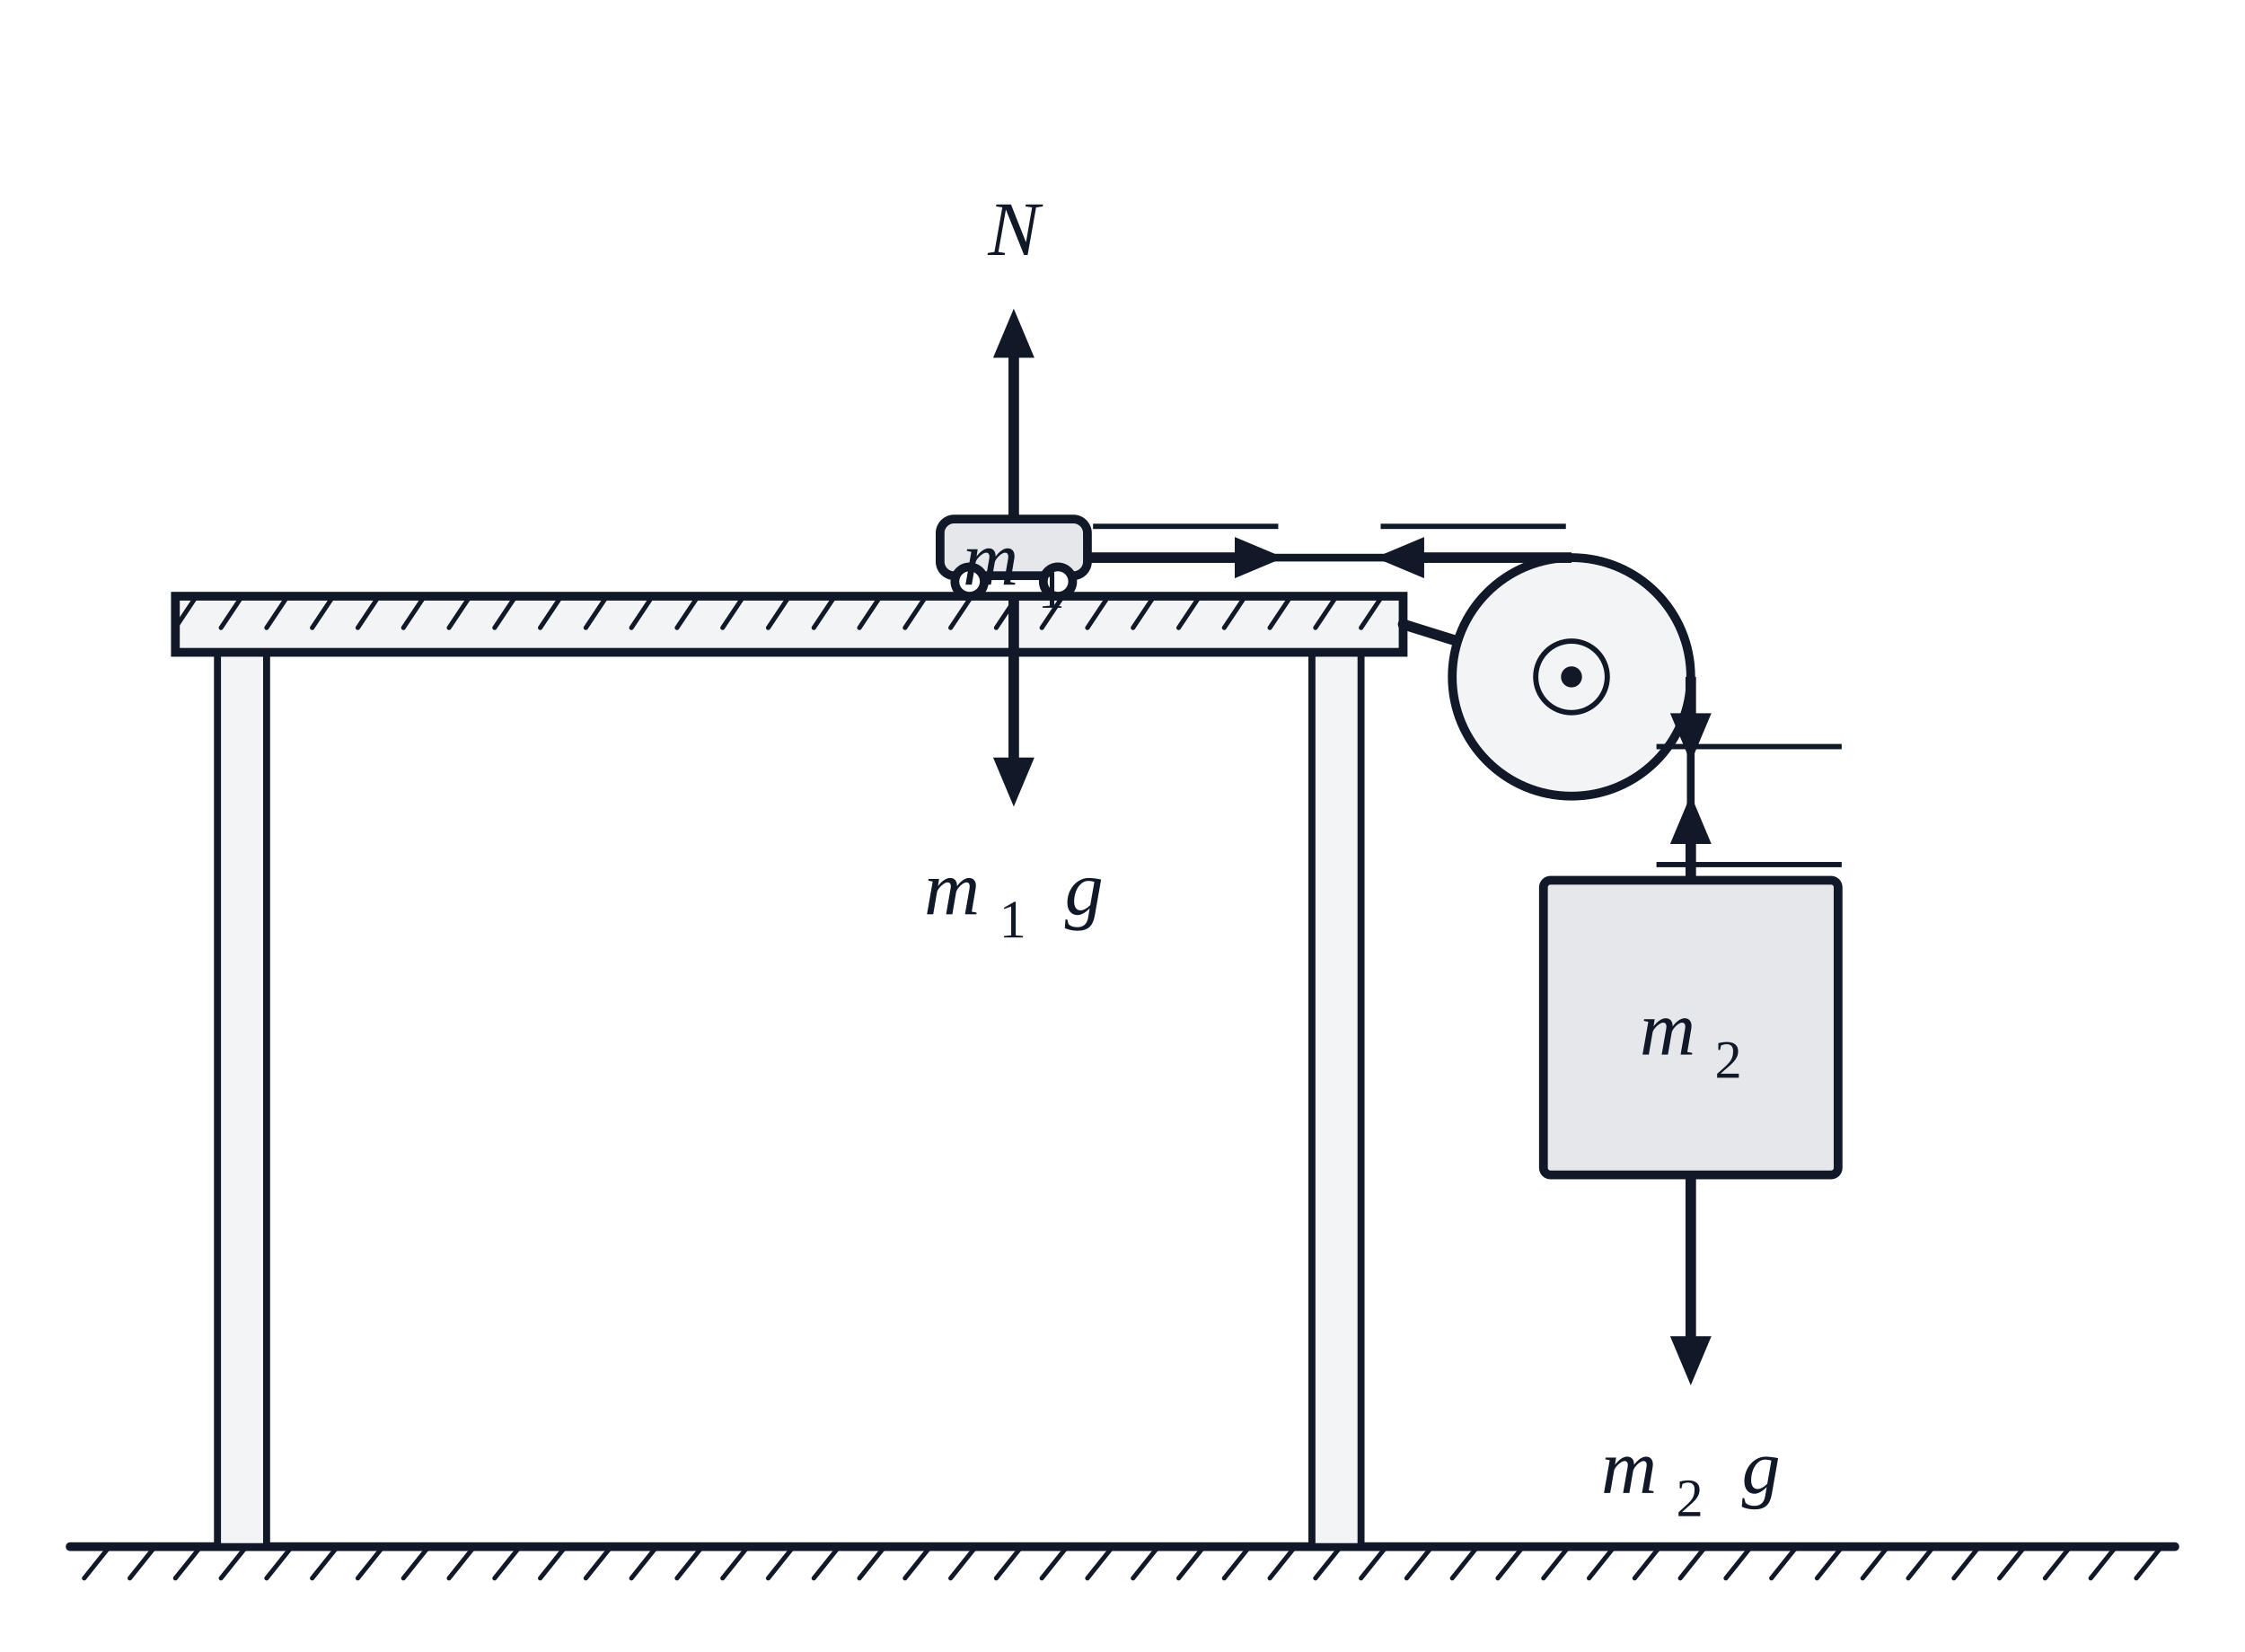
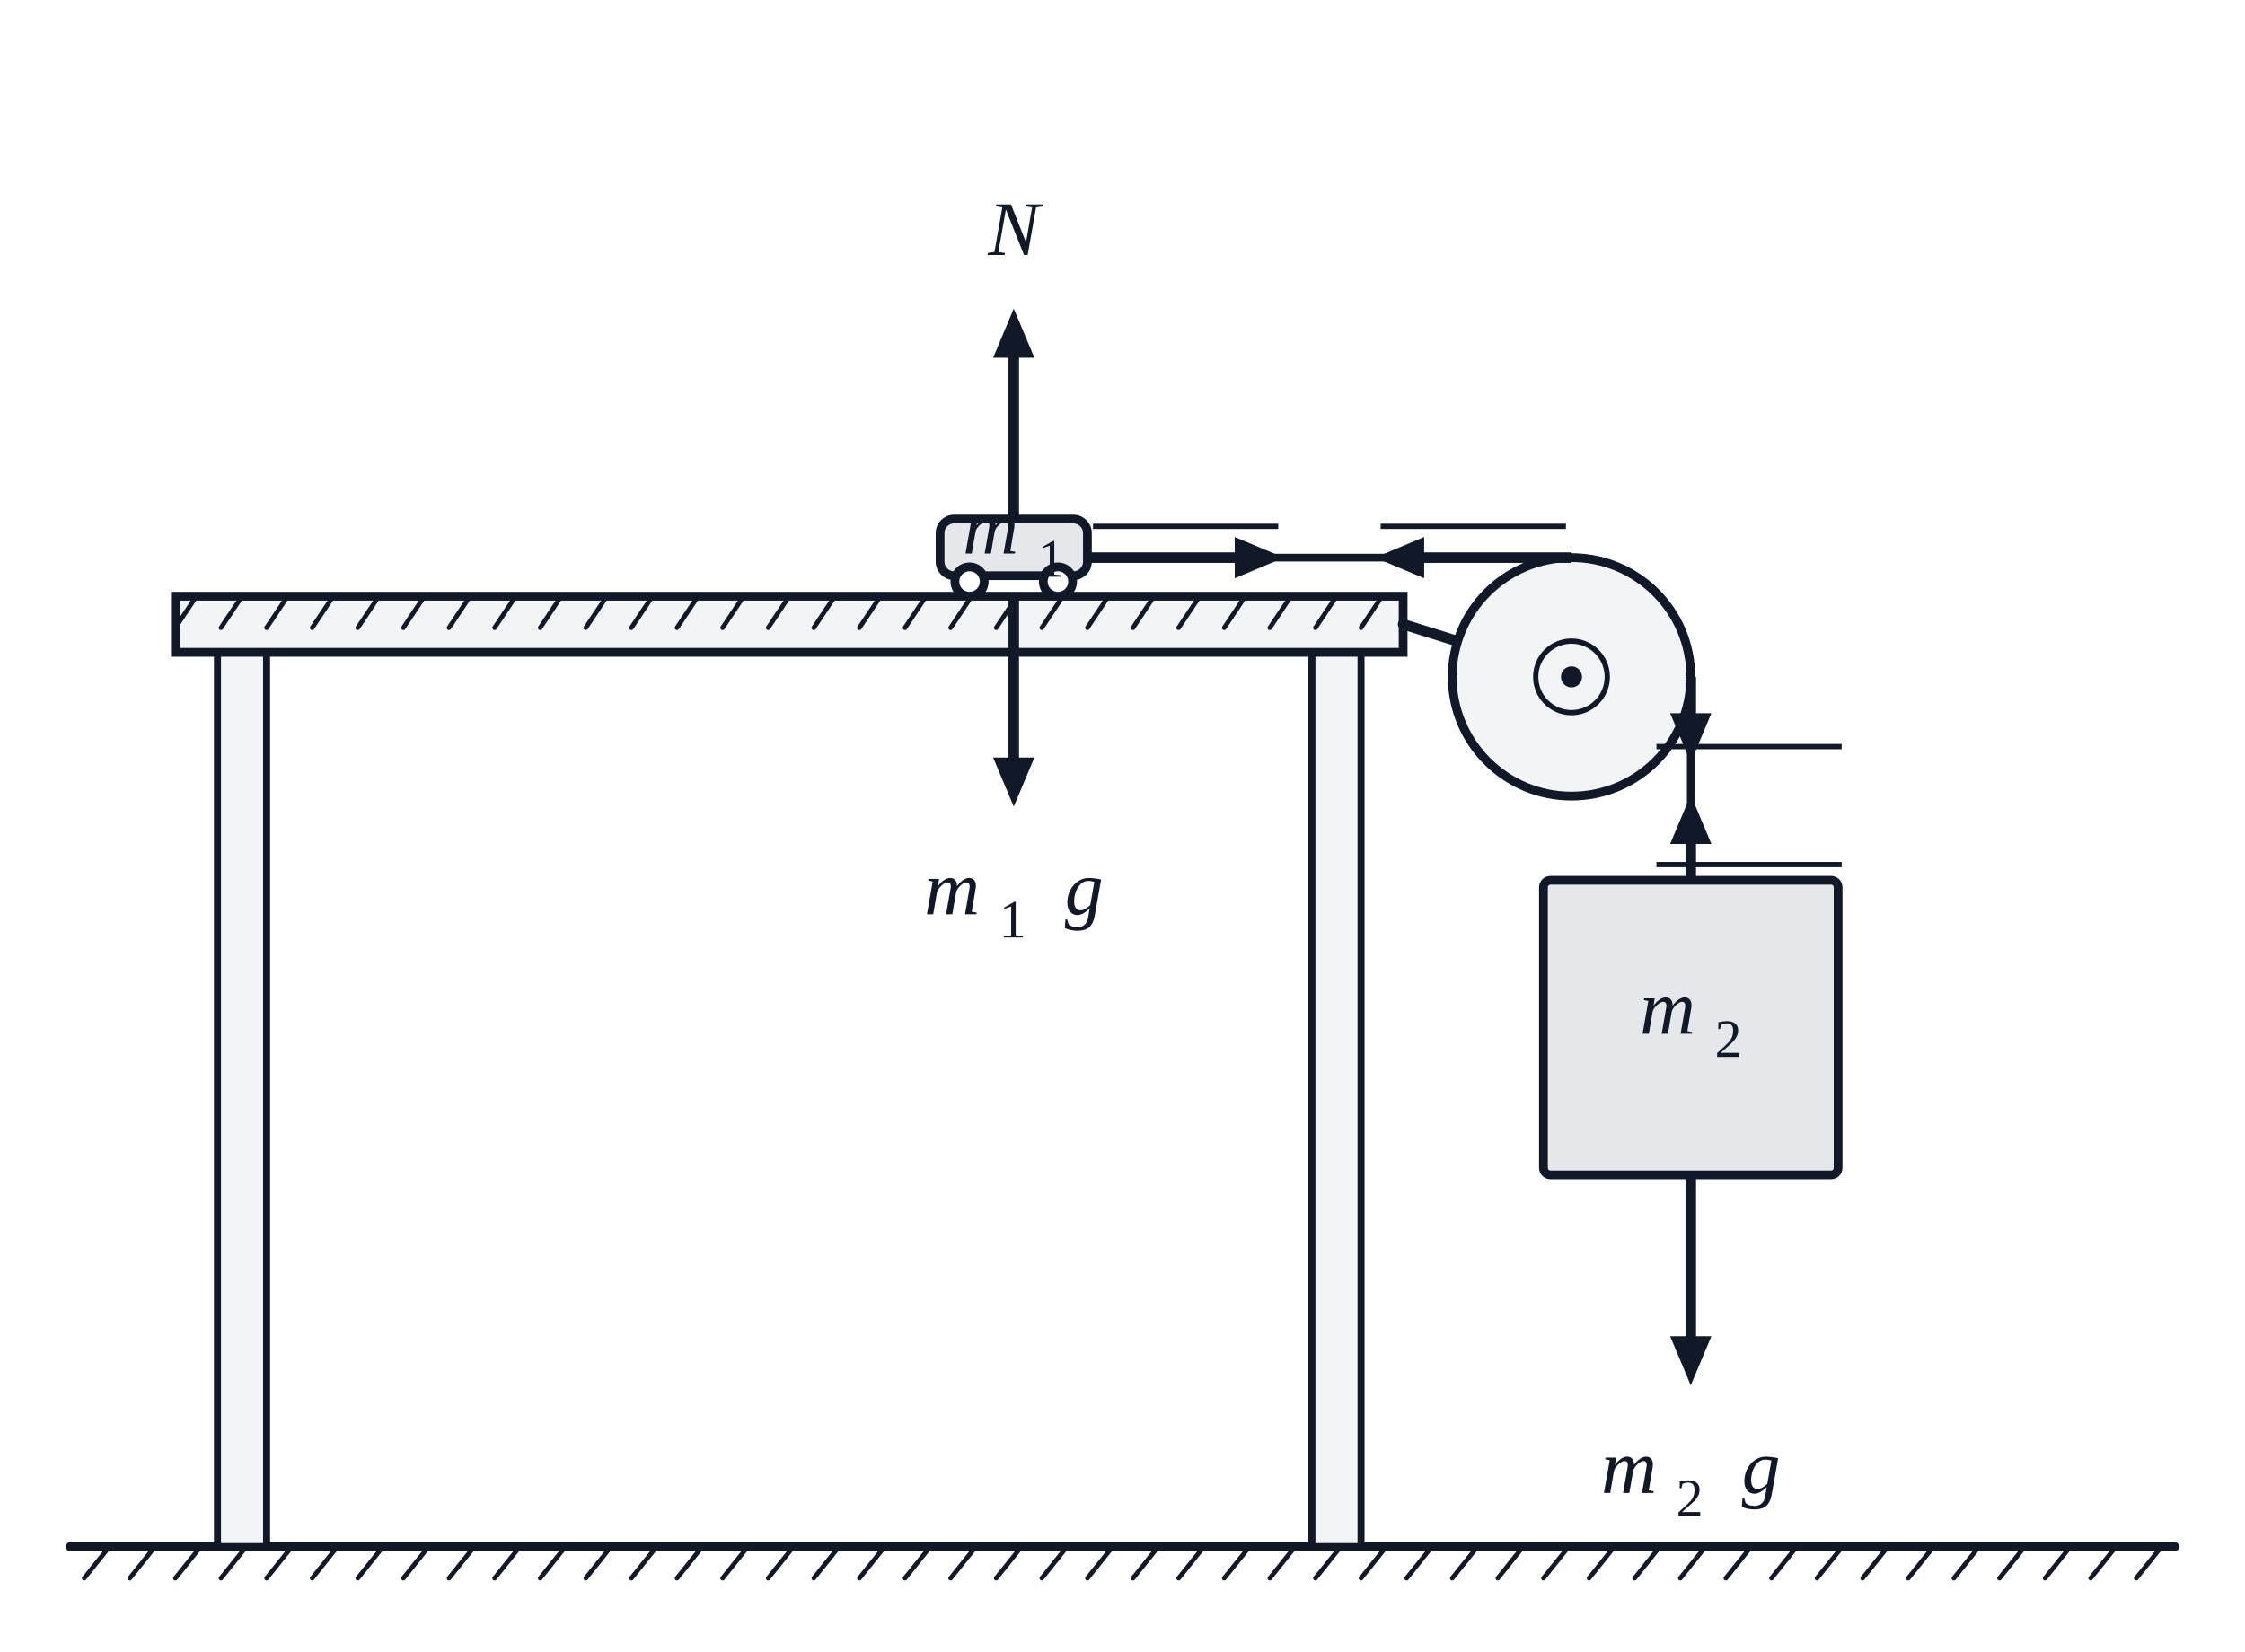
<svg xmlns="http://www.w3.org/2000/svg" viewBox="0 0 640 471" width="640" height="471" role="img" aria-label="An object on a table tied over a pulley at its edge to a hanging object" id="g-pulley">
  <rect class="paper" width="640" height="471" fill="#fff">
</rect>
  <g fill="none" stroke-linecap="round">
    <line x1="20" y1="441" x2="620" y2="441" stroke="#111827" stroke-width="2.5">
</line>
    <line x1="31.2" y1="441" x2="24" y2="450" stroke="#111827" stroke-width="1.3">
</line>
    <line x1="44.2" y1="441" x2="37" y2="450" stroke="#111827" stroke-width="1.3">
</line>
    <line x1="57.2" y1="441" x2="50" y2="450" stroke="#111827" stroke-width="1.3">
</line>
    <line x1="70.2" y1="441" x2="63" y2="450" stroke="#111827" stroke-width="1.3">
</line>
    <line x1="83.2" y1="441" x2="76" y2="450" stroke="#111827" stroke-width="1.3">
</line>
    <line x1="96.2" y1="441" x2="89" y2="450" stroke="#111827" stroke-width="1.3">
</line>
    <line x1="109.2" y1="441" x2="102" y2="450" stroke="#111827" stroke-width="1.3">
</line>
    <line x1="122.2" y1="441" x2="115" y2="450" stroke="#111827" stroke-width="1.3">
</line>
    <line x1="135.2" y1="441" x2="128" y2="450" stroke="#111827" stroke-width="1.3">
</line>
    <line x1="148.2" y1="441" x2="141" y2="450" stroke="#111827" stroke-width="1.3">
</line>
    <line x1="161.2" y1="441" x2="154" y2="450" stroke="#111827" stroke-width="1.3">
</line>
    <line x1="174.2" y1="441" x2="167" y2="450" stroke="#111827" stroke-width="1.3">
</line>
    <line x1="187.2" y1="441" x2="180" y2="450" stroke="#111827" stroke-width="1.3">
</line>
    <line x1="200.2" y1="441" x2="193" y2="450" stroke="#111827" stroke-width="1.3">
</line>
    <line x1="213.2" y1="441" x2="206" y2="450" stroke="#111827" stroke-width="1.3">
</line>
    <line x1="226.2" y1="441" x2="219" y2="450" stroke="#111827" stroke-width="1.3">
</line>
    <line x1="239.2" y1="441" x2="232" y2="450" stroke="#111827" stroke-width="1.3">
</line>
    <line x1="252.2" y1="441" x2="245" y2="450" stroke="#111827" stroke-width="1.3">
</line>
    <line x1="265.2" y1="441" x2="258" y2="450" stroke="#111827" stroke-width="1.3">
</line>
    <line x1="278.2" y1="441" x2="271" y2="450" stroke="#111827" stroke-width="1.3">
</line>
    <line x1="291.2" y1="441" x2="284" y2="450" stroke="#111827" stroke-width="1.3">
</line>
    <line x1="304.2" y1="441" x2="297" y2="450" stroke="#111827" stroke-width="1.3">
</line>
    <line x1="317.2" y1="441" x2="310" y2="450" stroke="#111827" stroke-width="1.3">
</line>
    <line x1="330.2" y1="441" x2="323" y2="450" stroke="#111827" stroke-width="1.3">
</line>
    <line x1="343.2" y1="441" x2="336" y2="450" stroke="#111827" stroke-width="1.3">
</line>
    <line x1="356.2" y1="441" x2="349" y2="450" stroke="#111827" stroke-width="1.3">
</line>
    <line x1="369.2" y1="441" x2="362" y2="450" stroke="#111827" stroke-width="1.3">
</line>
    <line x1="382.2" y1="441" x2="375" y2="450" stroke="#111827" stroke-width="1.3">
</line>
    <line x1="395.2" y1="441" x2="388" y2="450" stroke="#111827" stroke-width="1.3">
</line>
    <line x1="408.2" y1="441" x2="401" y2="450" stroke="#111827" stroke-width="1.3">
</line>
    <line x1="421.2" y1="441" x2="414" y2="450" stroke="#111827" stroke-width="1.3">
</line>
    <line x1="434.2" y1="441" x2="427" y2="450" stroke="#111827" stroke-width="1.3">
</line>
    <line x1="447.2" y1="441" x2="440" y2="450" stroke="#111827" stroke-width="1.3">
</line>
    <line x1="460.2" y1="441" x2="453" y2="450" stroke="#111827" stroke-width="1.3">
</line>
    <line x1="473.2" y1="441" x2="466" y2="450" stroke="#111827" stroke-width="1.3">
</line>
    <line x1="486.2" y1="441" x2="479" y2="450" stroke="#111827" stroke-width="1.3">
</line>
    <line x1="499.2" y1="441" x2="492" y2="450" stroke="#111827" stroke-width="1.3">
</line>
    <line x1="512.2" y1="441" x2="505" y2="450" stroke="#111827" stroke-width="1.3">
</line>
    <line x1="525.2" y1="441" x2="518" y2="450" stroke="#111827" stroke-width="1.3">
</line>
    <line x1="538.2" y1="441" x2="531" y2="450" stroke="#111827" stroke-width="1.3">
</line>
    <line x1="551.2" y1="441" x2="544" y2="450" stroke="#111827" stroke-width="1.3">
</line>
    <line x1="564.2" y1="441" x2="557" y2="450" stroke="#111827" stroke-width="1.3">
</line>
    <line x1="577.2" y1="441" x2="570" y2="450" stroke="#111827" stroke-width="1.3">
</line>
    <line x1="590.2" y1="441" x2="583" y2="450" stroke="#111827" stroke-width="1.3">
</line>
    <line x1="603.2" y1="441" x2="596" y2="450" stroke="#111827" stroke-width="1.3">
</line>
    <line x1="616.2" y1="441" x2="609" y2="450" stroke="#111827" stroke-width="1.3">
</line>
    <rect x="62" y="186" width="14" height="255" fill="#f3f4f6" stroke="#111827" stroke-width="2">
</rect>
    <rect x="374" y="186" width="14" height="255" fill="#f3f4f6" stroke="#111827" stroke-width="2">
</rect>
    <rect x="50" y="170" width="350" height="16" fill="#f3f4f6" stroke="#111827" stroke-width="2.5">
</rect>
    <line x1="56" y1="170" x2="50" y2="179" stroke="#111827" stroke-width="1.3">
</line>
    <line x1="69" y1="170" x2="63" y2="179" stroke="#111827" stroke-width="1.3">
</line>
    <line x1="82" y1="170" x2="76" y2="179" stroke="#111827" stroke-width="1.3">
</line>
    <line x1="95" y1="170" x2="89" y2="179" stroke="#111827" stroke-width="1.3">
</line>
    <line x1="108" y1="170" x2="102" y2="179" stroke="#111827" stroke-width="1.3">
</line>
    <line x1="121" y1="170" x2="115" y2="179" stroke="#111827" stroke-width="1.3">
</line>
    <line x1="134" y1="170" x2="128" y2="179" stroke="#111827" stroke-width="1.3">
</line>
    <line x1="147" y1="170" x2="141" y2="179" stroke="#111827" stroke-width="1.3">
</line>
    <line x1="160" y1="170" x2="154" y2="179" stroke="#111827" stroke-width="1.3">
</line>
    <line x1="173" y1="170" x2="167" y2="179" stroke="#111827" stroke-width="1.3">
</line>
    <line x1="186" y1="170" x2="180" y2="179" stroke="#111827" stroke-width="1.3">
</line>
    <line x1="199" y1="170" x2="193" y2="179" stroke="#111827" stroke-width="1.3">
</line>
    <line x1="212" y1="170" x2="206" y2="179" stroke="#111827" stroke-width="1.3">
</line>
    <line x1="225" y1="170" x2="219" y2="179" stroke="#111827" stroke-width="1.3">
</line>
    <line x1="238" y1="170" x2="232" y2="179" stroke="#111827" stroke-width="1.3">
</line>
    <line x1="251" y1="170" x2="245" y2="179" stroke="#111827" stroke-width="1.3">
</line>
    <line x1="264" y1="170" x2="258" y2="179" stroke="#111827" stroke-width="1.3">
</line>
    <line x1="277" y1="170" x2="271" y2="179" stroke="#111827" stroke-width="1.3">
</line>
    <line x1="290" y1="170" x2="284" y2="179" stroke="#111827" stroke-width="1.3">
</line>
    <line x1="303" y1="170" x2="297" y2="179" stroke="#111827" stroke-width="1.3">
</line>
    <line x1="316" y1="170" x2="310" y2="179" stroke="#111827" stroke-width="1.3">
</line>
    <line x1="329" y1="170" x2="323" y2="179" stroke="#111827" stroke-width="1.3">
</line>
    <line x1="342" y1="170" x2="336" y2="179" stroke="#111827" stroke-width="1.3">
</line>
    <line x1="355" y1="170" x2="349" y2="179" stroke="#111827" stroke-width="1.3">
</line>
    <line x1="368" y1="170" x2="362" y2="179" stroke="#111827" stroke-width="1.3">
</line>
    <line x1="381" y1="170" x2="375" y2="179" stroke="#111827" stroke-width="1.3">
</line>
    <line x1="394" y1="170" x2="388" y2="179" stroke="#111827" stroke-width="1.3">
</line>
    <line x1="400" y1="178" x2="448" y2="193" stroke="#111827" stroke-width="3">
</line>
    <polyline points="310,159 448,159" stroke="#111827" stroke-width="2.2" stroke-linejoin="round">
</polyline>
    <polyline points="482,193 482,251" stroke="#111827" stroke-width="2.2" stroke-linejoin="round">
</polyline>
    <circle cx="448" cy="193" r="34" fill="#f3f4f6" stroke="#111827" stroke-width="2.5">
</circle>
    <circle cx="448" cy="193" r="10.2" stroke="#111827" stroke-width="1.5">
</circle>
    <circle cx="448" cy="193" r="3" fill="#111827">
</circle>
    <path d="M448,159 A34,34 0 0 1 482,193" stroke="#111827" stroke-width="2.2">
</path>
    <g transform="translate(289 170) rotate(0)">
      <rect x="-21" y="-22" width="42" height="16.148" rx="4" fill="#e5e7eb" stroke="#111827" stroke-width="2.5">
</rect>
      <circle cx="-12.6" cy="-4.18" r="4.18" fill="#fff" stroke="#111827" stroke-width="2.5">
</circle>
      <circle cx="12.6" cy="-4.18" r="4.18" fill="#fff" stroke="#111827" stroke-width="2.5">
</circle>
    </g>
    <g transform="translate(482 335) rotate(0)">
      <rect x="-42" y="-84" width="84" height="84" rx="2" fill="#e5e7eb" stroke="#111827" stroke-width="2.5">
</rect>
    </g>
    <line x1="356.2" y1="159" x2="310" y2="159" stroke="#111827" stroke-width="3" stroke-linecap="butt">
</line>
    <polygon points="366,159 352,164.88 352,153.12" fill="#111827">
</polygon>
    <line x1="401.8" y1="159" x2="448" y2="159" stroke="#111827" stroke-width="3" stroke-linecap="butt">
</line>
    <polygon points="392,159 406,153.12 406,164.88" fill="#111827">
</polygon>
    <line x1="482" y1="236.44" x2="482" y2="251" stroke="#111827" stroke-width="3" stroke-linecap="butt">
</line>
    <polygon points="482,226.64 487.88,240.64 476.12,240.64" fill="#111827">
</polygon>
    <line x1="482" y1="207.56" x2="482" y2="193" stroke="#111827" stroke-width="3" stroke-linecap="butt">
</line>
    <polygon points="482,217.36 476.12,203.36 487.88,203.36" fill="#111827">
</polygon>
    <line x1="289" y1="220.2" x2="289" y2="170" stroke="#111827" stroke-width="3" stroke-linecap="butt">
</line>
    <polygon points="289,230 283.12,216 294.88,216" fill="#111827">
</polygon>
    <line x1="482" y1="385.2" x2="482" y2="335" stroke="#111827" stroke-width="3" stroke-linecap="butt">
</line>
    <polygon points="482,395 476.12,381 487.88,381" fill="#111827">
</polygon>
    <line x1="289" y1="97.8" x2="289" y2="148" stroke="#111827" stroke-width="3" stroke-linecap="butt">
</line>
    <polygon points="289,88 294.88,102 283.12,102" fill="#111827">
</polygon>
  </g>
  <line x1="311.6" y1="150.08" x2="364.4" y2="150.08" stroke="#111827" stroke-width="1.5">
</line>
  <line x1="393.6" y1="150.08" x2="446.4" y2="150.08" stroke="#111827" stroke-width="1.5">
</line>
  <line x1="472.22" y1="246.52" x2="525.02" y2="246.52" stroke="#111827" stroke-width="1.5">
</line>
  <line x1="472.22" y1="212.88" x2="525.02" y2="212.88" stroke="#111827" stroke-width="1.5">
</line>
  <text x="289" y="260.7" text-anchor="middle" font-family="'Times New Roman', Times, serif" font-size="22" fill="#111827" stroke="#fff" stroke-width="4" stroke-linejoin="round" paint-order="stroke">
    <tspan>
      <tspan font-style="italic">m</tspan>
    </tspan>
    <tspan dy="6.6" font-size="15.4">
      <tspan>1</tspan>
    </tspan>
    <tspan dy="-6.6">
      <tspan> </tspan>
      <tspan font-style="italic">g</tspan>
    </tspan>
  </text>
  <text x="482" y="425.7" text-anchor="middle" font-family="'Times New Roman', Times, serif" font-size="22" fill="#111827" stroke="#fff" stroke-width="4" stroke-linejoin="round" paint-order="stroke">
    <tspan>
      <tspan font-style="italic">m</tspan>
    </tspan>
    <tspan dy="6.6" font-size="15.4">
      <tspan>2</tspan>
    </tspan>
    <tspan dy="-6.6">
      <tspan> </tspan>
      <tspan font-style="italic">g</tspan>
    </tspan>
  </text>
  <text x="289" y="72.7" text-anchor="middle" font-family="'Times New Roman', Times, serif" font-size="22" fill="#111827" stroke="#fff" stroke-width="4" stroke-linejoin="round" paint-order="stroke">
    <tspan>
      <tspan font-style="italic">N</tspan>
    </tspan>
  </text>
-   <text x="289" y="166.7" text-anchor="middle" font-family="'Times New Roman', Times, serif" font-size="22" fill="#111827" stroke-linejoin="round" paint-order="stroke">
+   <text x="289" y="157.83" text-anchor="middle" font-family="'Times New Roman', Times, serif" font-size="22" fill="#111827" stroke-linejoin="round" paint-order="stroke">
    <tspan>
      <tspan font-style="italic">m</tspan>
    </tspan>
    <tspan dy="6.6" font-size="15.4">
      <tspan>1</tspan>
    </tspan>
  </text>
-   <text x="482" y="300.7" text-anchor="middle" font-family="'Times New Roman', Times, serif" font-size="22" fill="#111827" stroke-linejoin="round" paint-order="stroke">
+   <text x="482" y="294.76" text-anchor="middle" font-family="'Times New Roman', Times, serif" font-size="22" fill="#111827" stroke-linejoin="round" paint-order="stroke">
    <tspan>
      <tspan font-style="italic">m</tspan>
    </tspan>
    <tspan dy="6.6" font-size="15.4">
      <tspan>2</tspan>
    </tspan>
  </text>
</svg>
